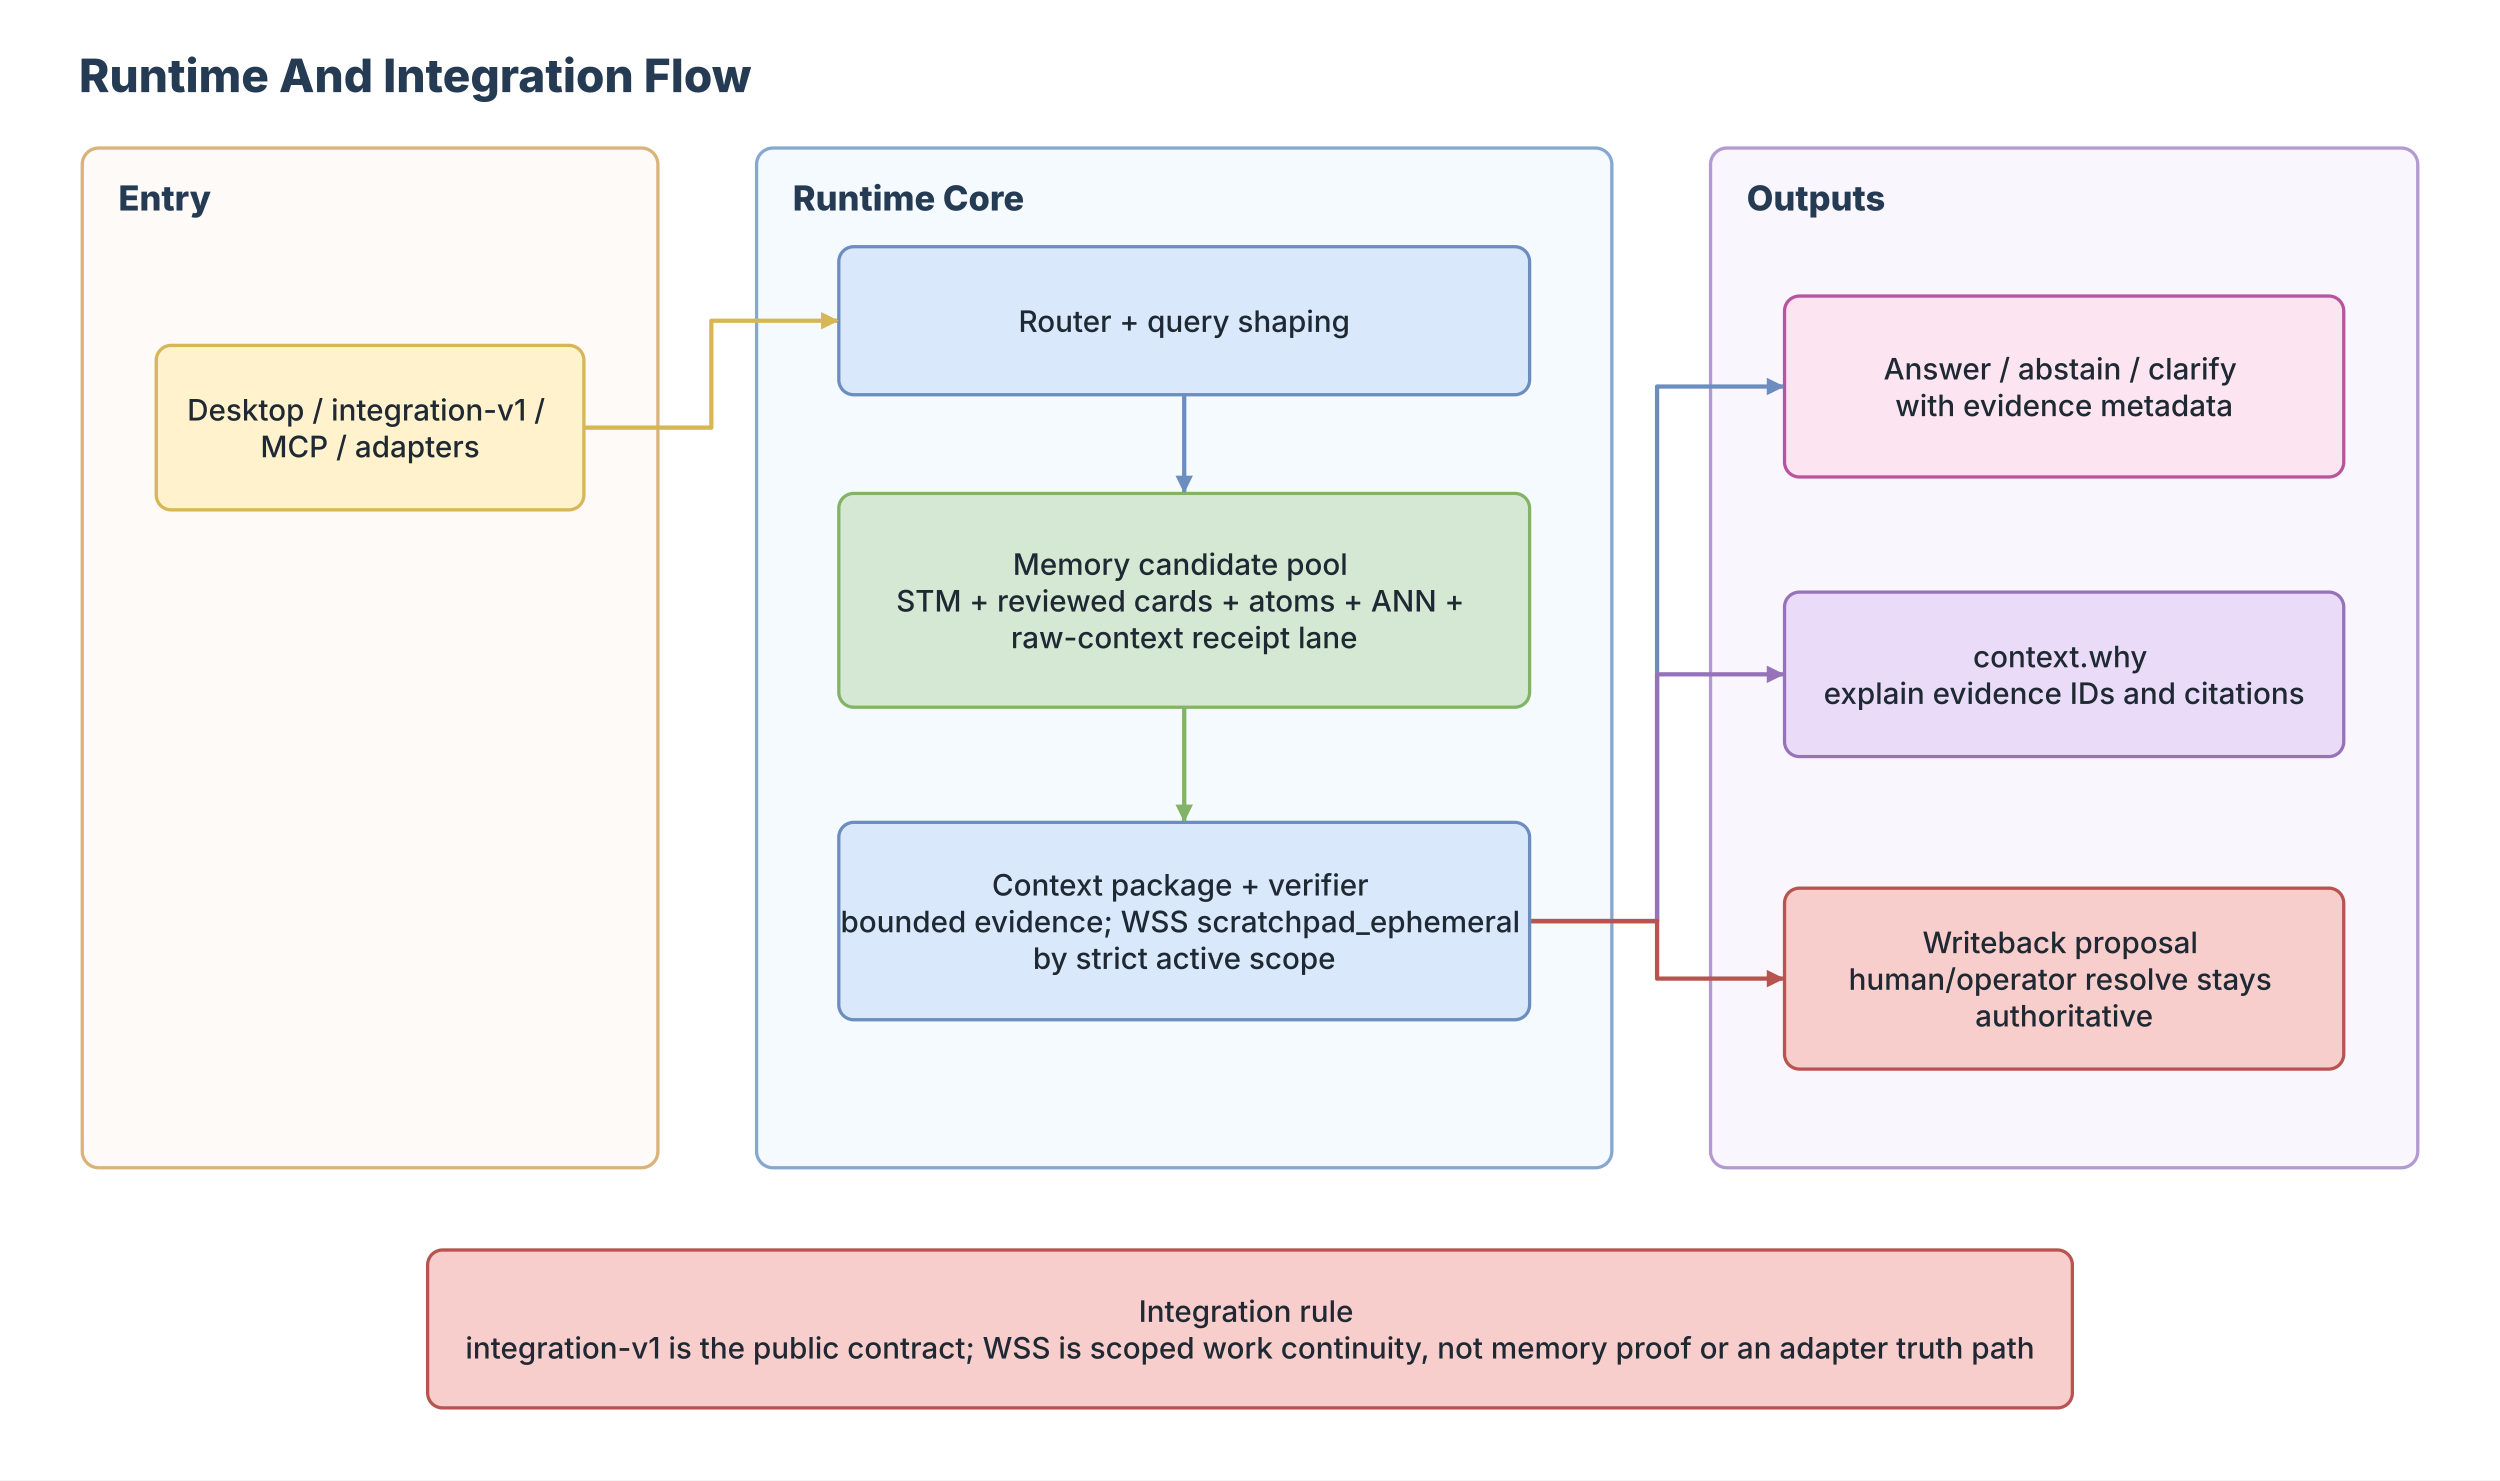
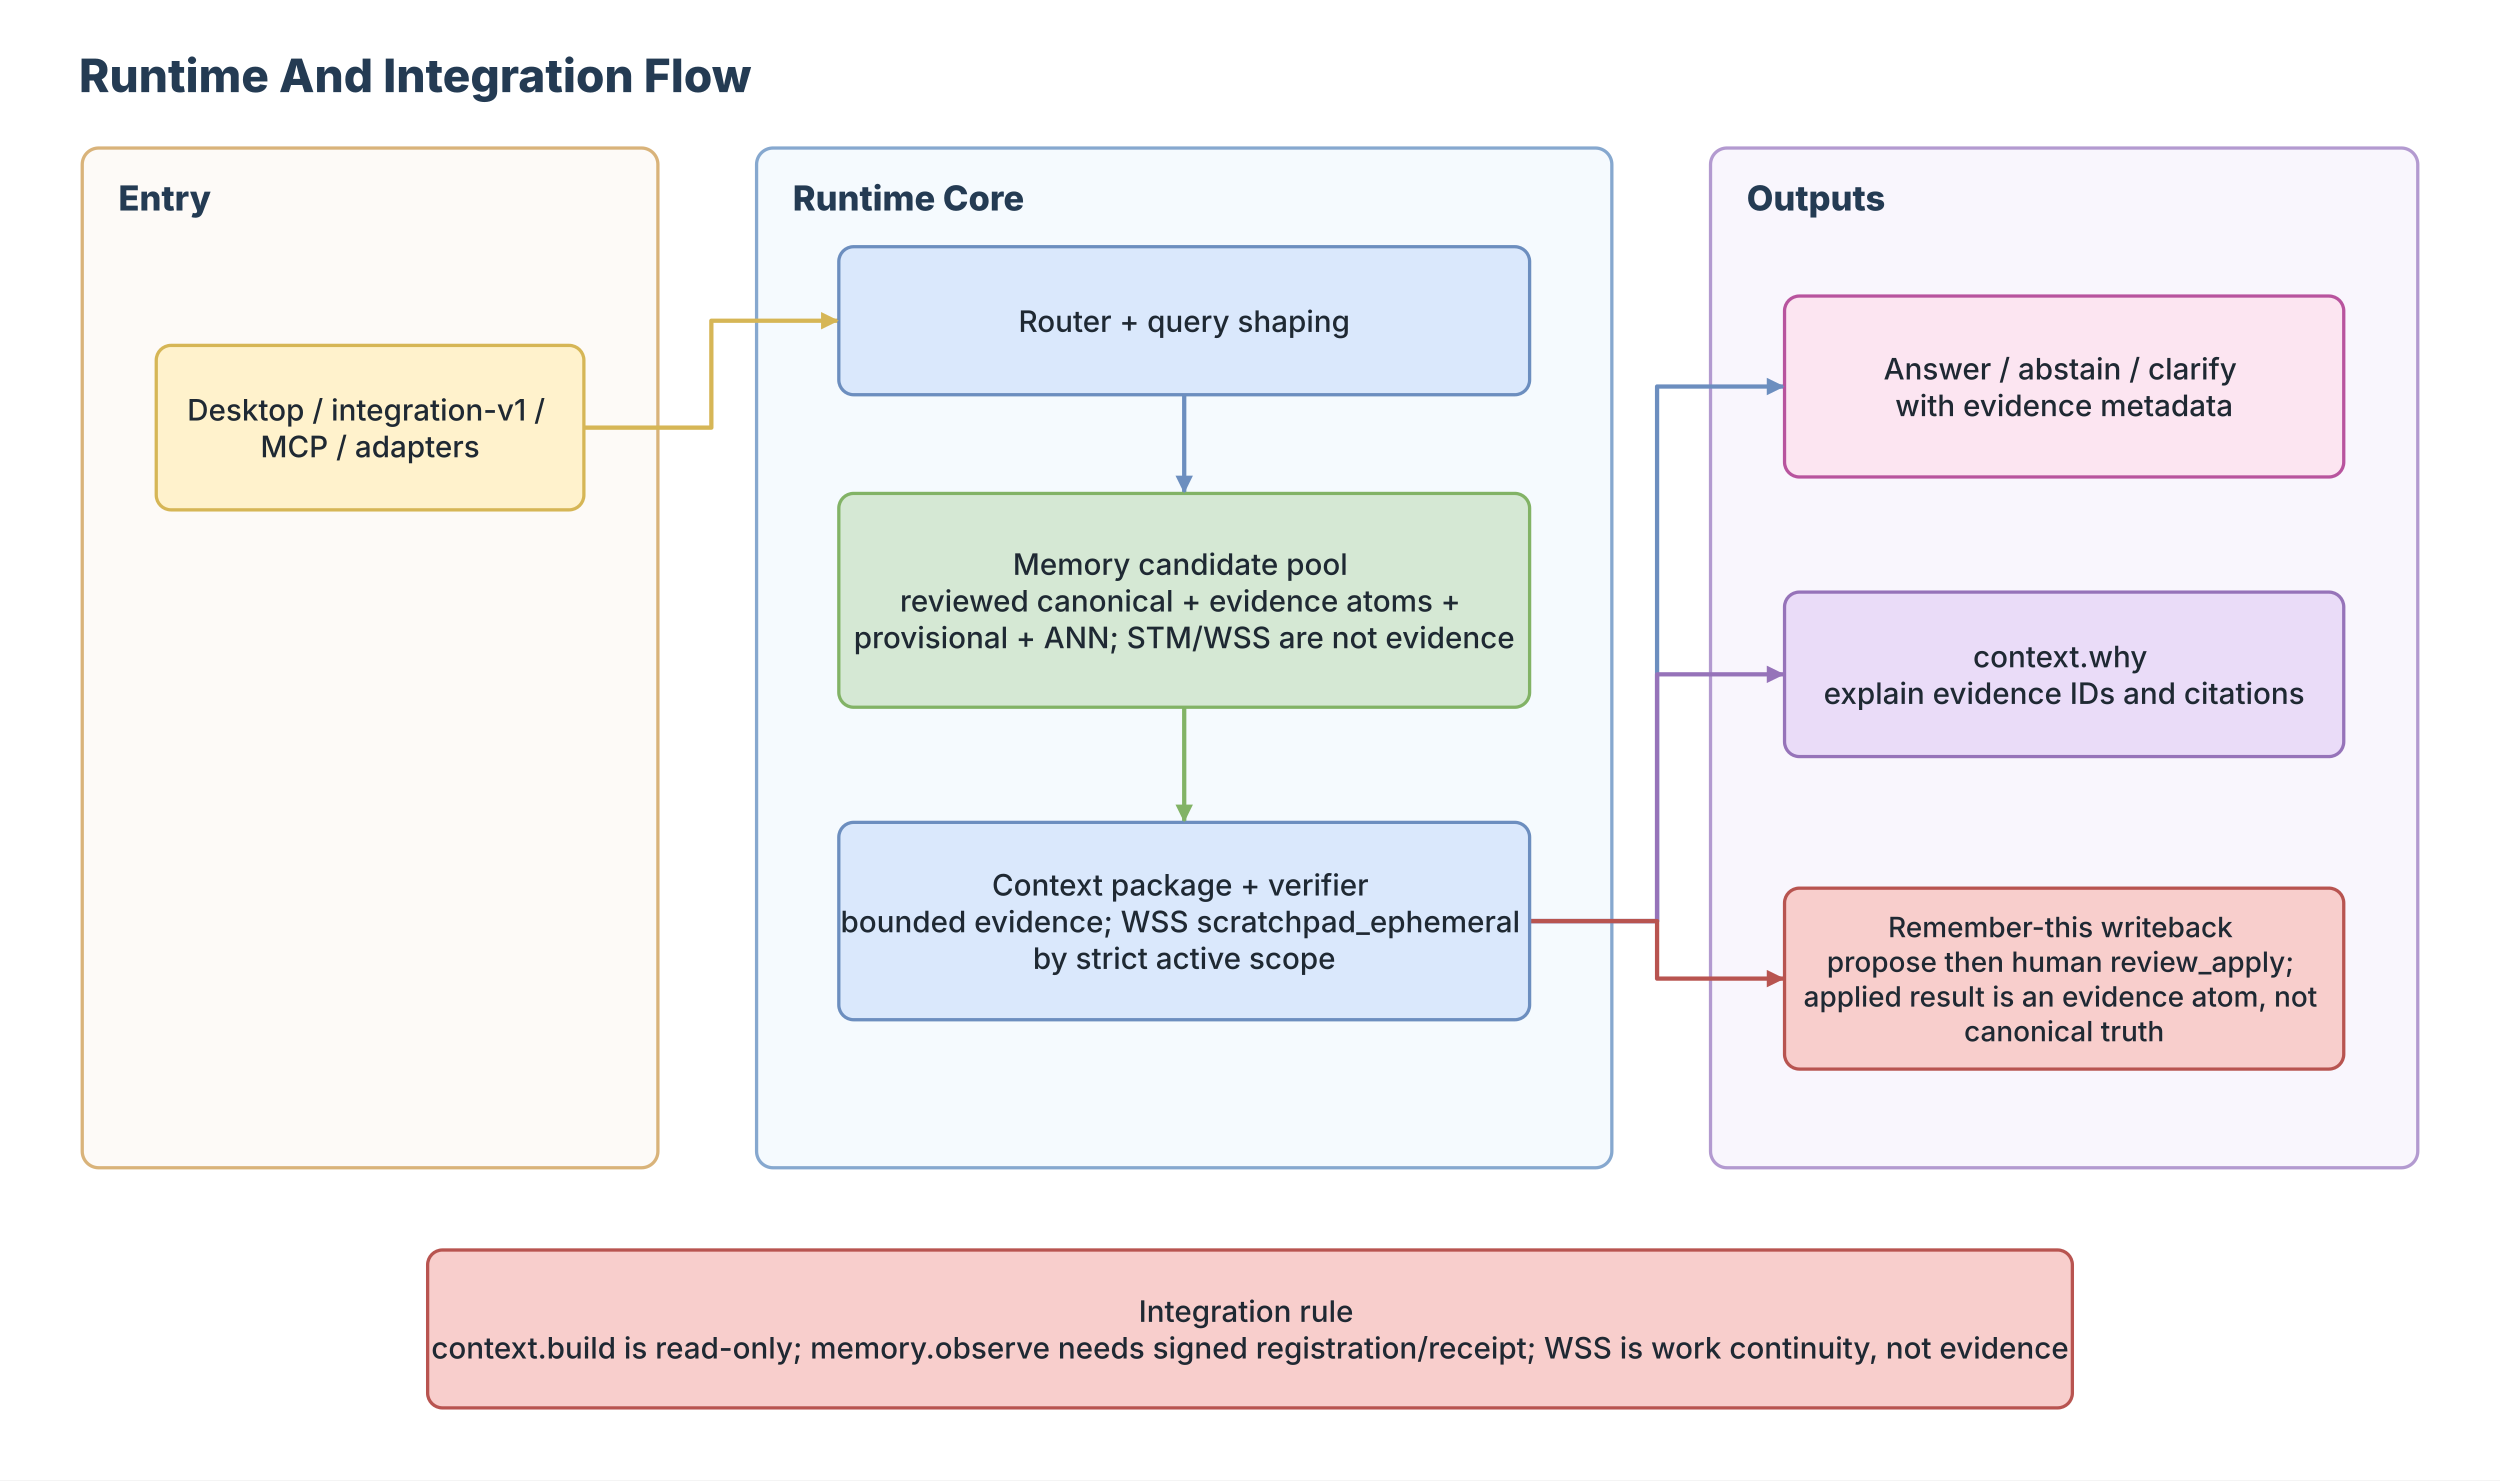
<svg xmlns="http://www.w3.org/2000/svg" width="1520" height="900" viewBox="0 0 1520 900" role="img" aria-label="Runtime And Integration Flow">
  <rect width="100%" height="100%" fill="#ffffff" />
  <text x="48" y="56" font-family="Segoe UI, Inter, Arial, sans-serif" font-size="28" font-weight="800" fill="#243b53">Runtime And Integration Flow</text>
  <rect x="50" y="90" width="350" height="620" rx="10" fill="#fbf7f1" fill-opacity="0.58" stroke="#d9b37a" stroke-width="2" />
  <text x="72" y="128" font-family="Segoe UI, Inter, Arial, sans-serif" font-size="21" font-weight="800" fill="#243b53">Entry</text>
  <rect x="460" y="90" width="520" height="620" rx="10" fill="#eef6fd" fill-opacity="0.58" stroke="#86a8cf" stroke-width="2" />
  <text x="482" y="128" font-family="Segoe UI, Inter, Arial, sans-serif" font-size="21" font-weight="800" fill="#243b53">Runtime Core</text>
  <rect x="1040" y="90" width="430" height="620" rx="10" fill="#f5effb" fill-opacity="0.58" stroke="#b39ad0" stroke-width="2" />
  <text x="1062" y="128" font-family="Segoe UI, Inter, Arial, sans-serif" font-size="21" font-weight="800" fill="#243b53">Outputs</text>
  <polyline points="355.0,260.0 432.5,260.0 432.5,195.0 510.0,195.0" fill="none" stroke="#d6b656" stroke-width="2.6" stroke-linecap="round" stroke-linejoin="round" />
  <polyline points="720.0,240.0 720.0,270.0 720.0,270.0 720.0,300.0" fill="none" stroke="#6c8ebf" stroke-width="2.6" stroke-linecap="round" stroke-linejoin="round" />
  <polyline points="720.0,430.0 720.0,465.0 720.0,465.0 720.0,500.0" fill="none" stroke="#82b366" stroke-width="2.6" stroke-linecap="round" stroke-linejoin="round" />
  <polyline points="930.0,560.0 1007.5,560.0 1007.5,235.0 1085.0,235.0" fill="none" stroke="#6c8ebf" stroke-width="2.6" stroke-linecap="round" stroke-linejoin="round" />
  <polyline points="930.0,560.0 1007.5,560.0 1007.5,410.0 1085.0,410.0" fill="none" stroke="#9673b9" stroke-width="2.6" stroke-linecap="round" stroke-linejoin="round" />
  <polyline points="930.0,560.0 1007.5,560.0 1007.5,595.0 1085.0,595.0" fill="none" stroke="#b85450" stroke-width="2.6" stroke-linecap="round" stroke-linejoin="round" />
  <rect x="95" y="210" width="260" height="100" rx="9" fill="#fff2cc" stroke="#d6b656" stroke-width="2" />
  <text x="225.0" y="255.7" text-anchor="middle" font-family="Segoe UI, Inter, Arial, sans-serif" font-size="18" font-weight="500" fill="#1f2933">
    <tspan x="225.0" dy="0.0">Desktop / integration-v1 /</tspan>
    <tspan x="225.0" dy="22.3">MCP / adapters</tspan>
  </text>
  <rect x="510" y="150" width="420" height="90" rx="9" fill="#dae8fc" stroke="#6c8ebf" stroke-width="2" />
  <text x="720.0" y="201.8" text-anchor="middle" font-family="Segoe UI, Inter, Arial, sans-serif" font-size="18" font-weight="500" fill="#1f2933">
    <tspan x="720.0" dy="0.0">Router + query shaping</tspan>
  </text>
  <rect x="510" y="300" width="420" height="130" rx="9" fill="#d5e8d4" stroke="#82b366" stroke-width="2" />
  <text x="720.0" y="349.5" text-anchor="middle" font-family="Segoe UI, Inter, Arial, sans-serif" font-size="18" font-weight="500" fill="#1f2933">
    <tspan x="720.0" dy="0.0">Memory candidate pool</tspan>
-     <tspan x="720.0" dy="22.3">STM + reviewed cards + atoms + ANN +</tspan>
-     <tspan x="720.0" dy="22.3">raw-context receipt lane</tspan>
+     <tspan x="720.0" dy="22.3">reviewed canonical + evidence atoms +</tspan>
+     <tspan x="720.0" dy="22.3">provisional + ANN; STM/WSS are not evidence</tspan>
  </text>
  <rect x="510" y="500" width="420" height="120" rx="9" fill="#dae8fc" stroke="#6c8ebf" stroke-width="2" />
  <text x="720.0" y="544.5" text-anchor="middle" font-family="Segoe UI, Inter, Arial, sans-serif" font-size="18" font-weight="500" fill="#1f2933">
    <tspan x="720.0" dy="0.0">Context package + verifier</tspan>
    <tspan x="720.0" dy="22.3">bounded evidence; WSS scratchpad_ephemeral</tspan>
    <tspan x="720.0" dy="22.3">by strict active scope</tspan>
  </text>
  <rect x="1085" y="180" width="340" height="110" rx="9" fill="#fce5f1" stroke="#b8549e" stroke-width="2" />
  <text x="1255.0" y="230.7" text-anchor="middle" font-family="Segoe UI, Inter, Arial, sans-serif" font-size="18" font-weight="500" fill="#1f2933">
    <tspan x="1255.0" dy="0.0">Answer / abstain / clarify</tspan>
    <tspan x="1255.0" dy="22.3">with evidence metadata</tspan>
  </text>
  <rect x="1085" y="360" width="340" height="100" rx="9" fill="#eadcf8" stroke="#9673b9" stroke-width="2" />
  <text x="1255.0" y="405.7" text-anchor="middle" font-family="Segoe UI, Inter, Arial, sans-serif" font-size="18" font-weight="500" fill="#1f2933">
    <tspan x="1255.0" dy="0.0">context.why</tspan>
    <tspan x="1255.0" dy="22.3">explain evidence IDs and citations</tspan>
  </text>
  <rect x="1085" y="540" width="340" height="110" rx="9" fill="#f8cecc" stroke="#b85450" stroke-width="2" />
-   <text x="1255.0" y="579.5" text-anchor="middle" font-family="Segoe UI, Inter, Arial, sans-serif" font-size="18" font-weight="500" fill="#1f2933">
-     <tspan x="1255.0" dy="0.0">Writeback proposal</tspan>
-     <tspan x="1255.0" dy="22.3">human/operator resolve stays</tspan>
-     <tspan x="1255.0" dy="22.3">authoritative</tspan>
+   <text x="1255.0" y="569.8" text-anchor="middle" font-family="Segoe UI, Inter, Arial, sans-serif" font-size="17" font-weight="500" fill="#1f2933">
+     <tspan x="1255.0" dy="0.0">Remember-this writeback</tspan>
+     <tspan x="1255.0" dy="21.1">propose then human review_apply;</tspan>
+     <tspan x="1255.0" dy="21.1">applied result is an evidence atom, not</tspan>
+     <tspan x="1255.0" dy="21.1">canonical truth</tspan>
  </text>
  <rect x="260" y="760" width="1000" height="96" rx="9" fill="#f8cecc" stroke="#b85450" stroke-width="2" />
  <text x="760.0" y="803.7" text-anchor="middle" font-family="Segoe UI, Inter, Arial, sans-serif" font-size="18" font-weight="500" fill="#1f2933">
    <tspan x="760.0" dy="0.0">Integration rule</tspan>
-     <tspan x="760.0" dy="22.3">integration-v1 is the public contract; WSS is scoped work continuity, not memory proof or an adapter truth path</tspan>
+     <tspan x="760.0" dy="22.3">context.build is read-only; memory.observe needs signed registration/receipt; WSS is work continuity, not evidence</tspan>
  </text>
  <polygon points="510.0,195.0 499.2,200.3 499.2,189.7" fill="#d6b656" />
  <polygon points="720.0,300.0 714.7,289.2 725.3,289.2" fill="#6c8ebf" />
  <polygon points="720.0,500.0 714.7,489.2 725.3,489.2" fill="#82b366" />
  <polygon points="1085.0,235.0 1074.2,240.3 1074.2,229.7" fill="#6c8ebf" />
  <polygon points="1085.0,410.0 1074.2,415.3 1074.2,404.7" fill="#9673b9" />
  <polygon points="1085.0,595.0 1074.2,600.3 1074.2,589.7" fill="#b85450" />
</svg>
